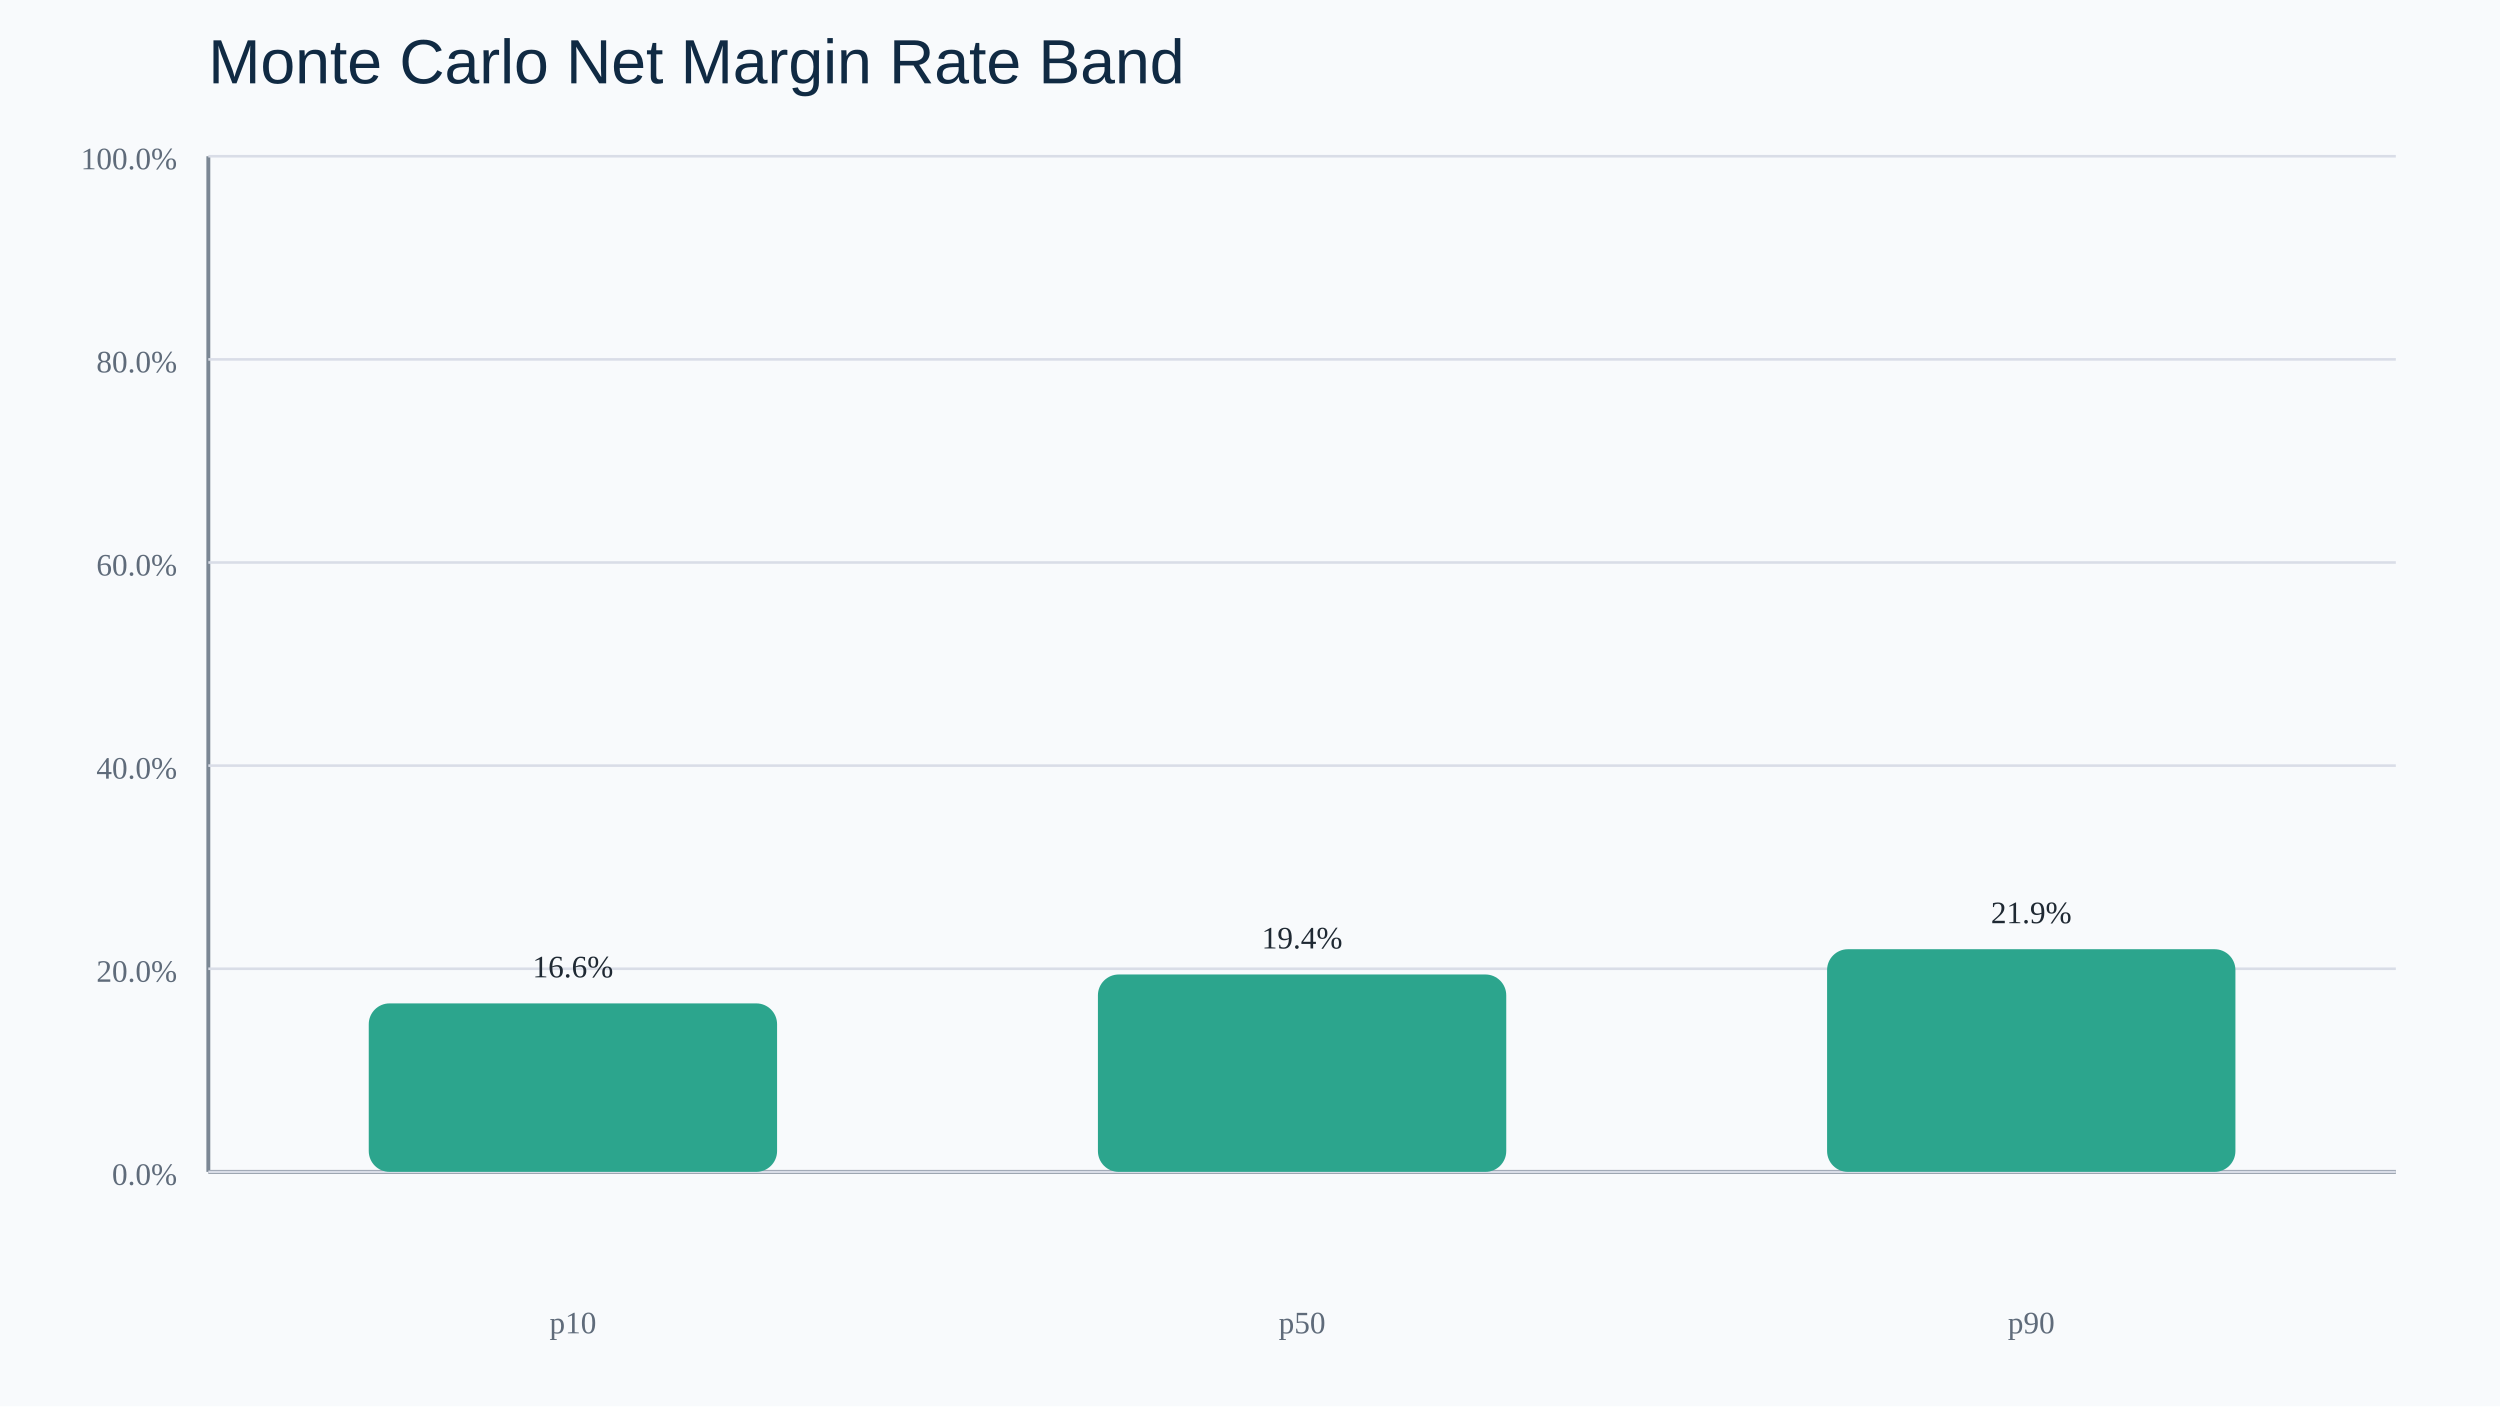
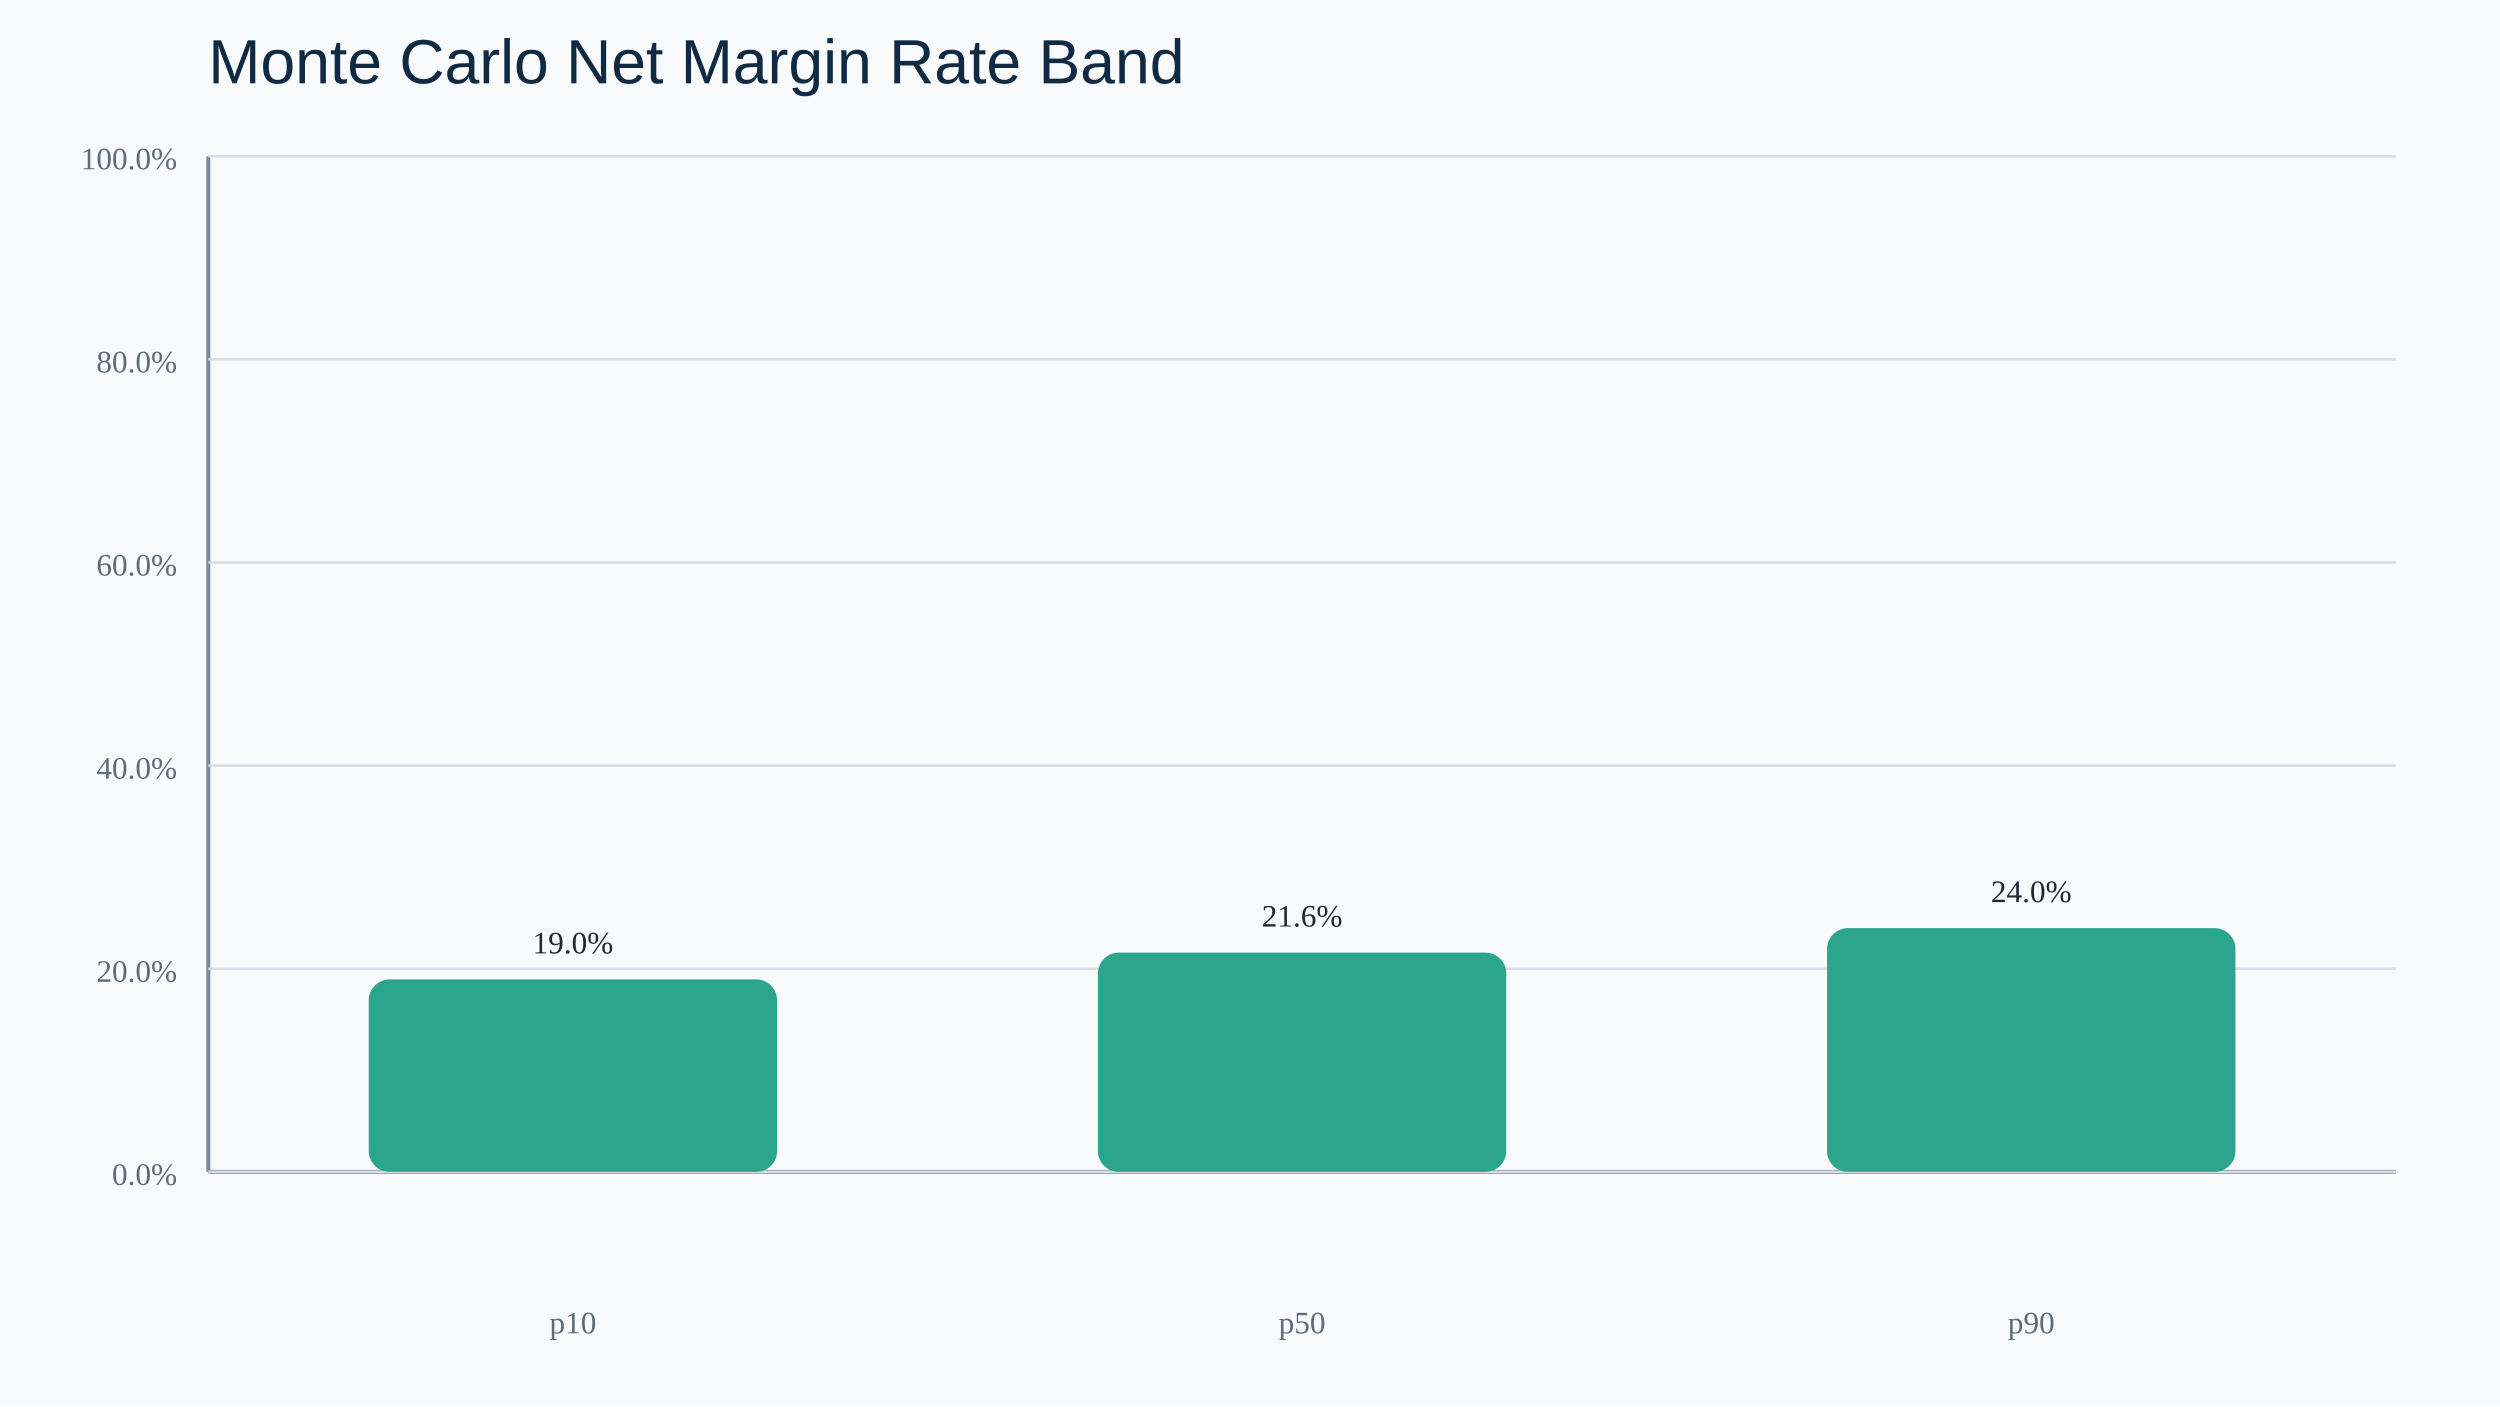
<svg xmlns="http://www.w3.org/2000/svg" width="960" height="540" viewBox="0 0 960 540">
  <rect width="100%" height="100%" fill="#f8fafc" />
  <text x="80" y="32" font-size="24" font-family="Arial, sans-serif" fill="#102a43">Monte Carlo Net Margin Rate Band</text>
  <line x1="80" y1="60" x2="80" y2="450" stroke="#7b8794" stroke-width="1.5" />
  <line x1="80" y1="450" x2="920" y2="450" stroke="#7b8794" stroke-width="1.5" />
  <line x1="80" y1="450.0" x2="920" y2="450.0" stroke="#d9dde7" stroke-width="1" />
  <text x="68" y="455.0" text-anchor="end" font-size="12" fill="#5f6b7a">0.0%</text>
  <line x1="80" y1="372.0" x2="920" y2="372.0" stroke="#d9dde7" stroke-width="1" />
  <text x="68" y="377.0" text-anchor="end" font-size="12" fill="#5f6b7a">20.0%</text>
  <line x1="80" y1="294.0" x2="920" y2="294.0" stroke="#d9dde7" stroke-width="1" />
  <text x="68" y="299.0" text-anchor="end" font-size="12" fill="#5f6b7a">40.0%</text>
  <line x1="80" y1="216.0" x2="920" y2="216.0" stroke="#d9dde7" stroke-width="1" />
  <text x="68" y="221.0" text-anchor="end" font-size="12" fill="#5f6b7a">60.0%</text>
  <line x1="80" y1="138.0" x2="920" y2="138.0" stroke="#d9dde7" stroke-width="1" />
  <text x="68" y="143.0" text-anchor="end" font-size="12" fill="#5f6b7a">80.0%</text>
  <line x1="80" y1="60.0" x2="920" y2="60.0" stroke="#d9dde7" stroke-width="1" />
  <text x="68" y="65.0" text-anchor="end" font-size="12" fill="#5f6b7a">100.0%</text>
-   <rect x="141.6" y="385.3" width="156.8" height="64.7" rx="8" fill="#2ca58d" />
-   <rect x="421.6" y="374.2" width="156.8" height="75.8" rx="8" fill="#2ca58d" />
-   <rect x="701.6" y="364.5" width="156.8" height="85.5" rx="8" fill="#2ca58d" />
-   <text x="220.0" y="375.3" text-anchor="middle" font-size="12" fill="#1f2933">16.6%</text>
-   <text x="500.0" y="364.2" text-anchor="middle" font-size="12" fill="#1f2933">19.4%</text>
-   <text x="780.0" y="354.5" text-anchor="middle" font-size="12" fill="#1f2933">21.9%</text>
+   <rect x="141.6" y="376.1" width="156.8" height="73.9" rx="8" fill="#2ca58d" />
+   <rect x="421.6" y="365.8" width="156.8" height="84.2" rx="8" fill="#2ca58d" />
+   <rect x="701.6" y="356.4" width="156.8" height="93.6" rx="8" fill="#2ca58d" />
+   <text x="220.0" y="366.1" text-anchor="middle" font-size="12" fill="#1f2933">19.0%</text>
+   <text x="500.0" y="355.8" text-anchor="middle" font-size="12" fill="#1f2933">21.6%</text>
+   <text x="780.0" y="346.4" text-anchor="middle" font-size="12" fill="#1f2933">24.0%</text>
  <text x="220.0" y="512" text-anchor="middle" font-size="12" fill="#5f6b7a">p10</text>
  <text x="500.0" y="512" text-anchor="middle" font-size="12" fill="#5f6b7a">p50</text>
  <text x="780.0" y="512" text-anchor="middle" font-size="12" fill="#5f6b7a">p90</text>
</svg>
